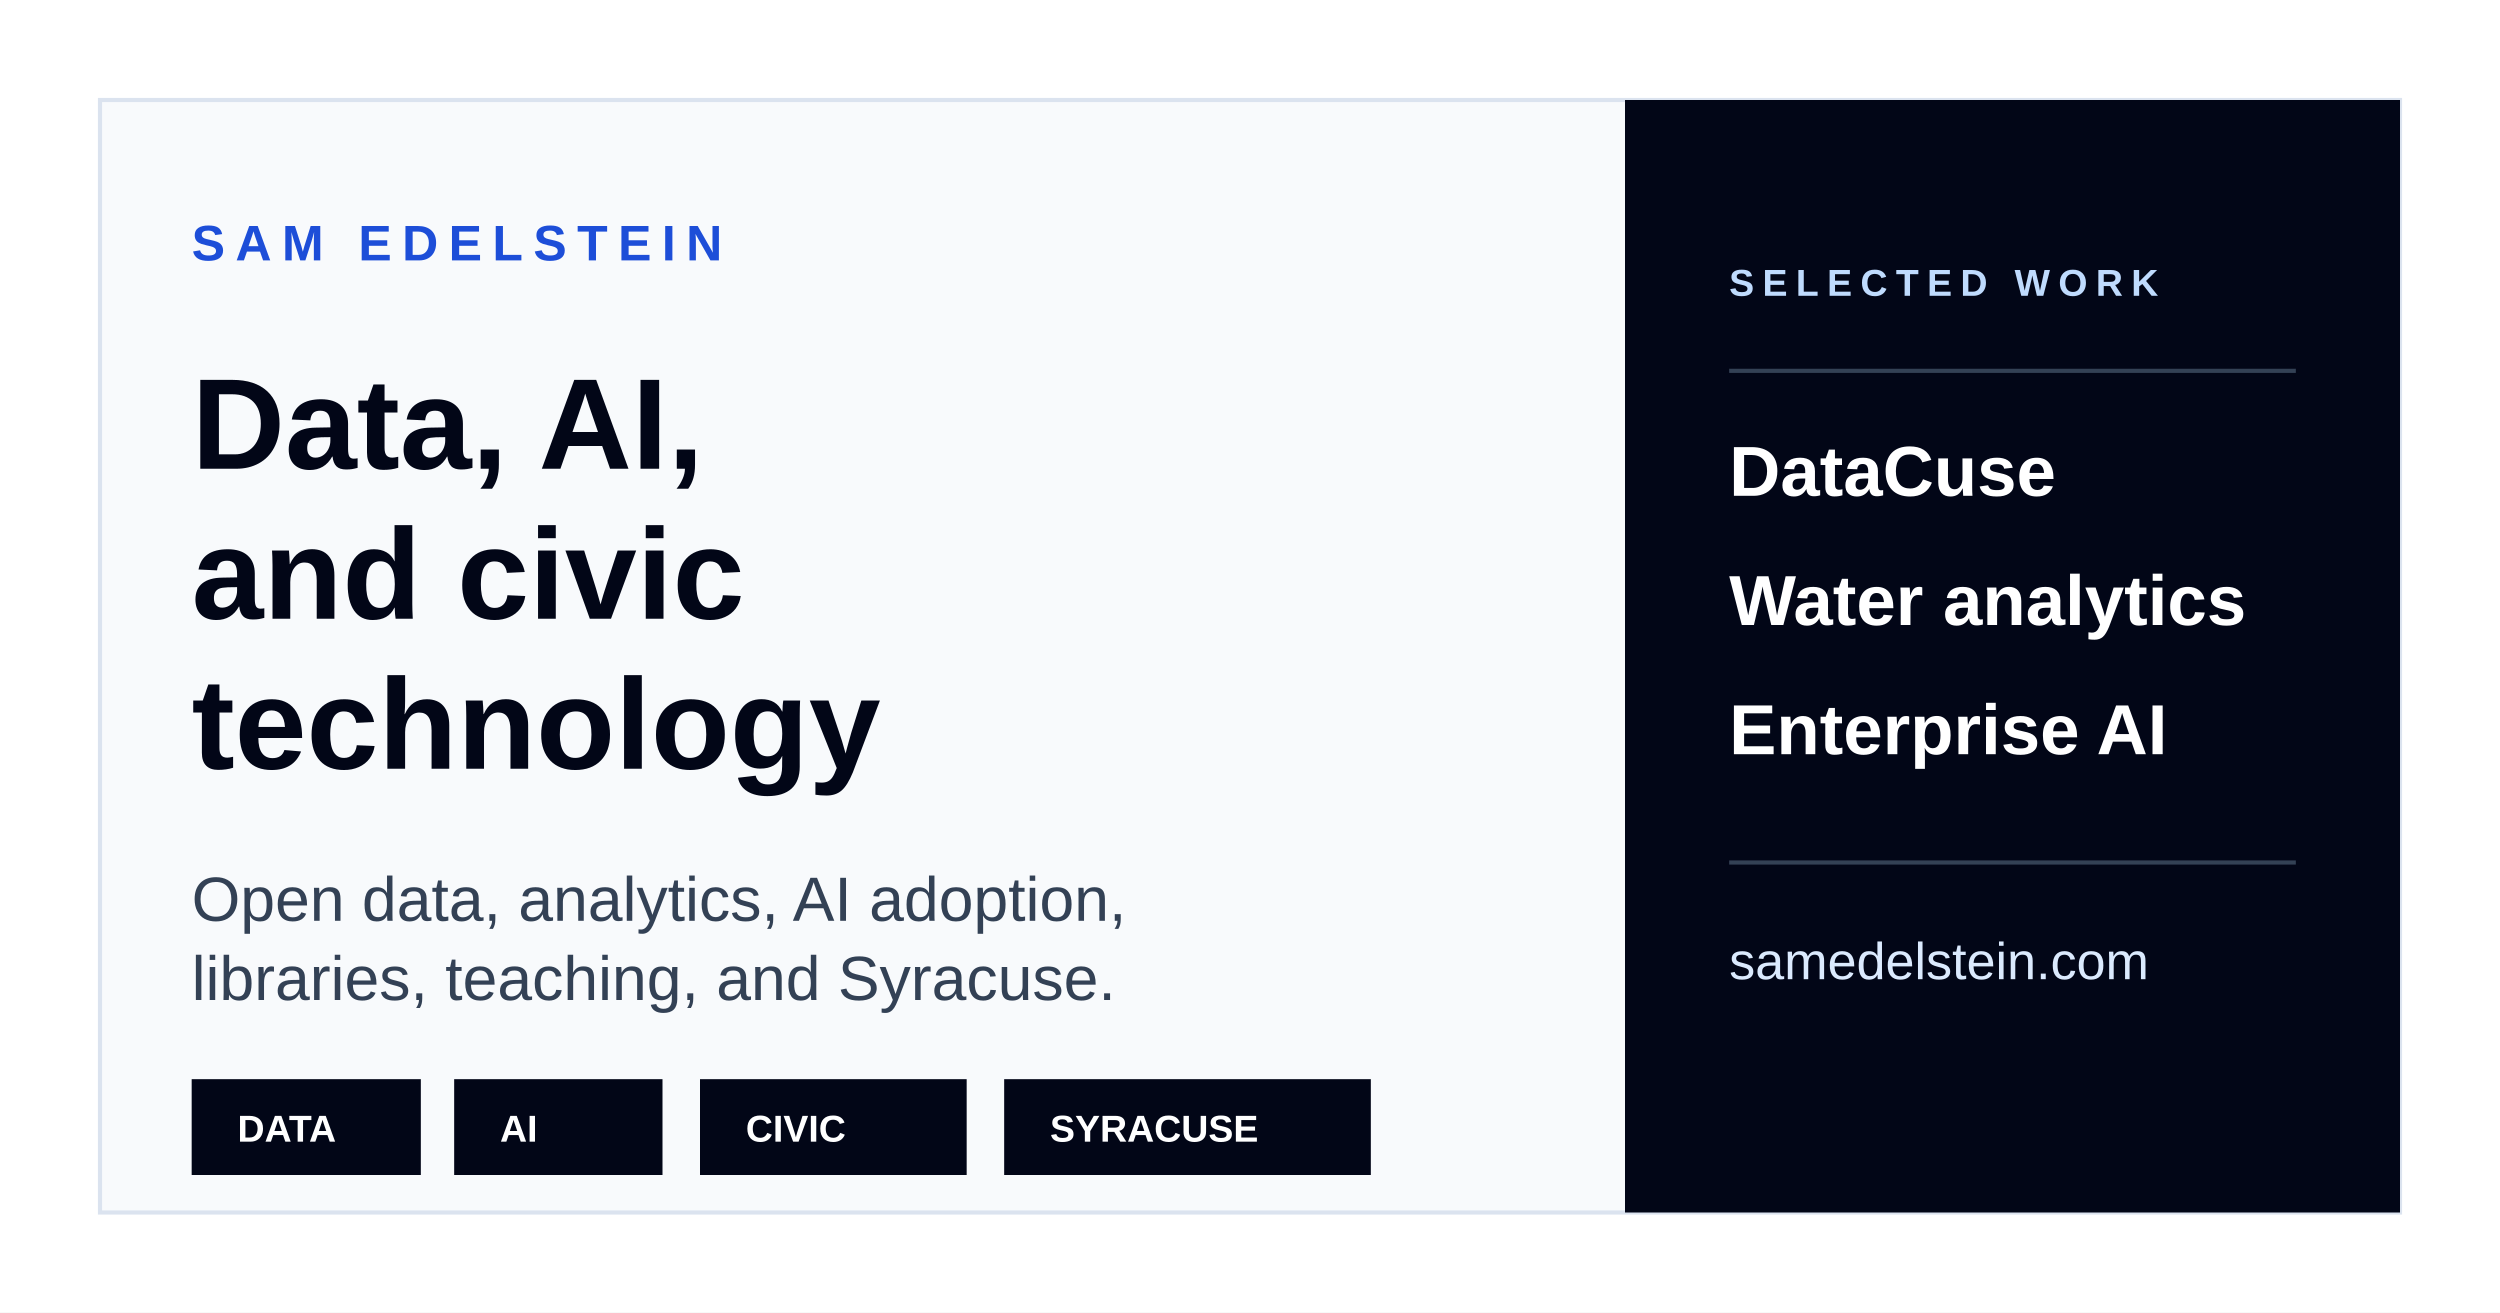
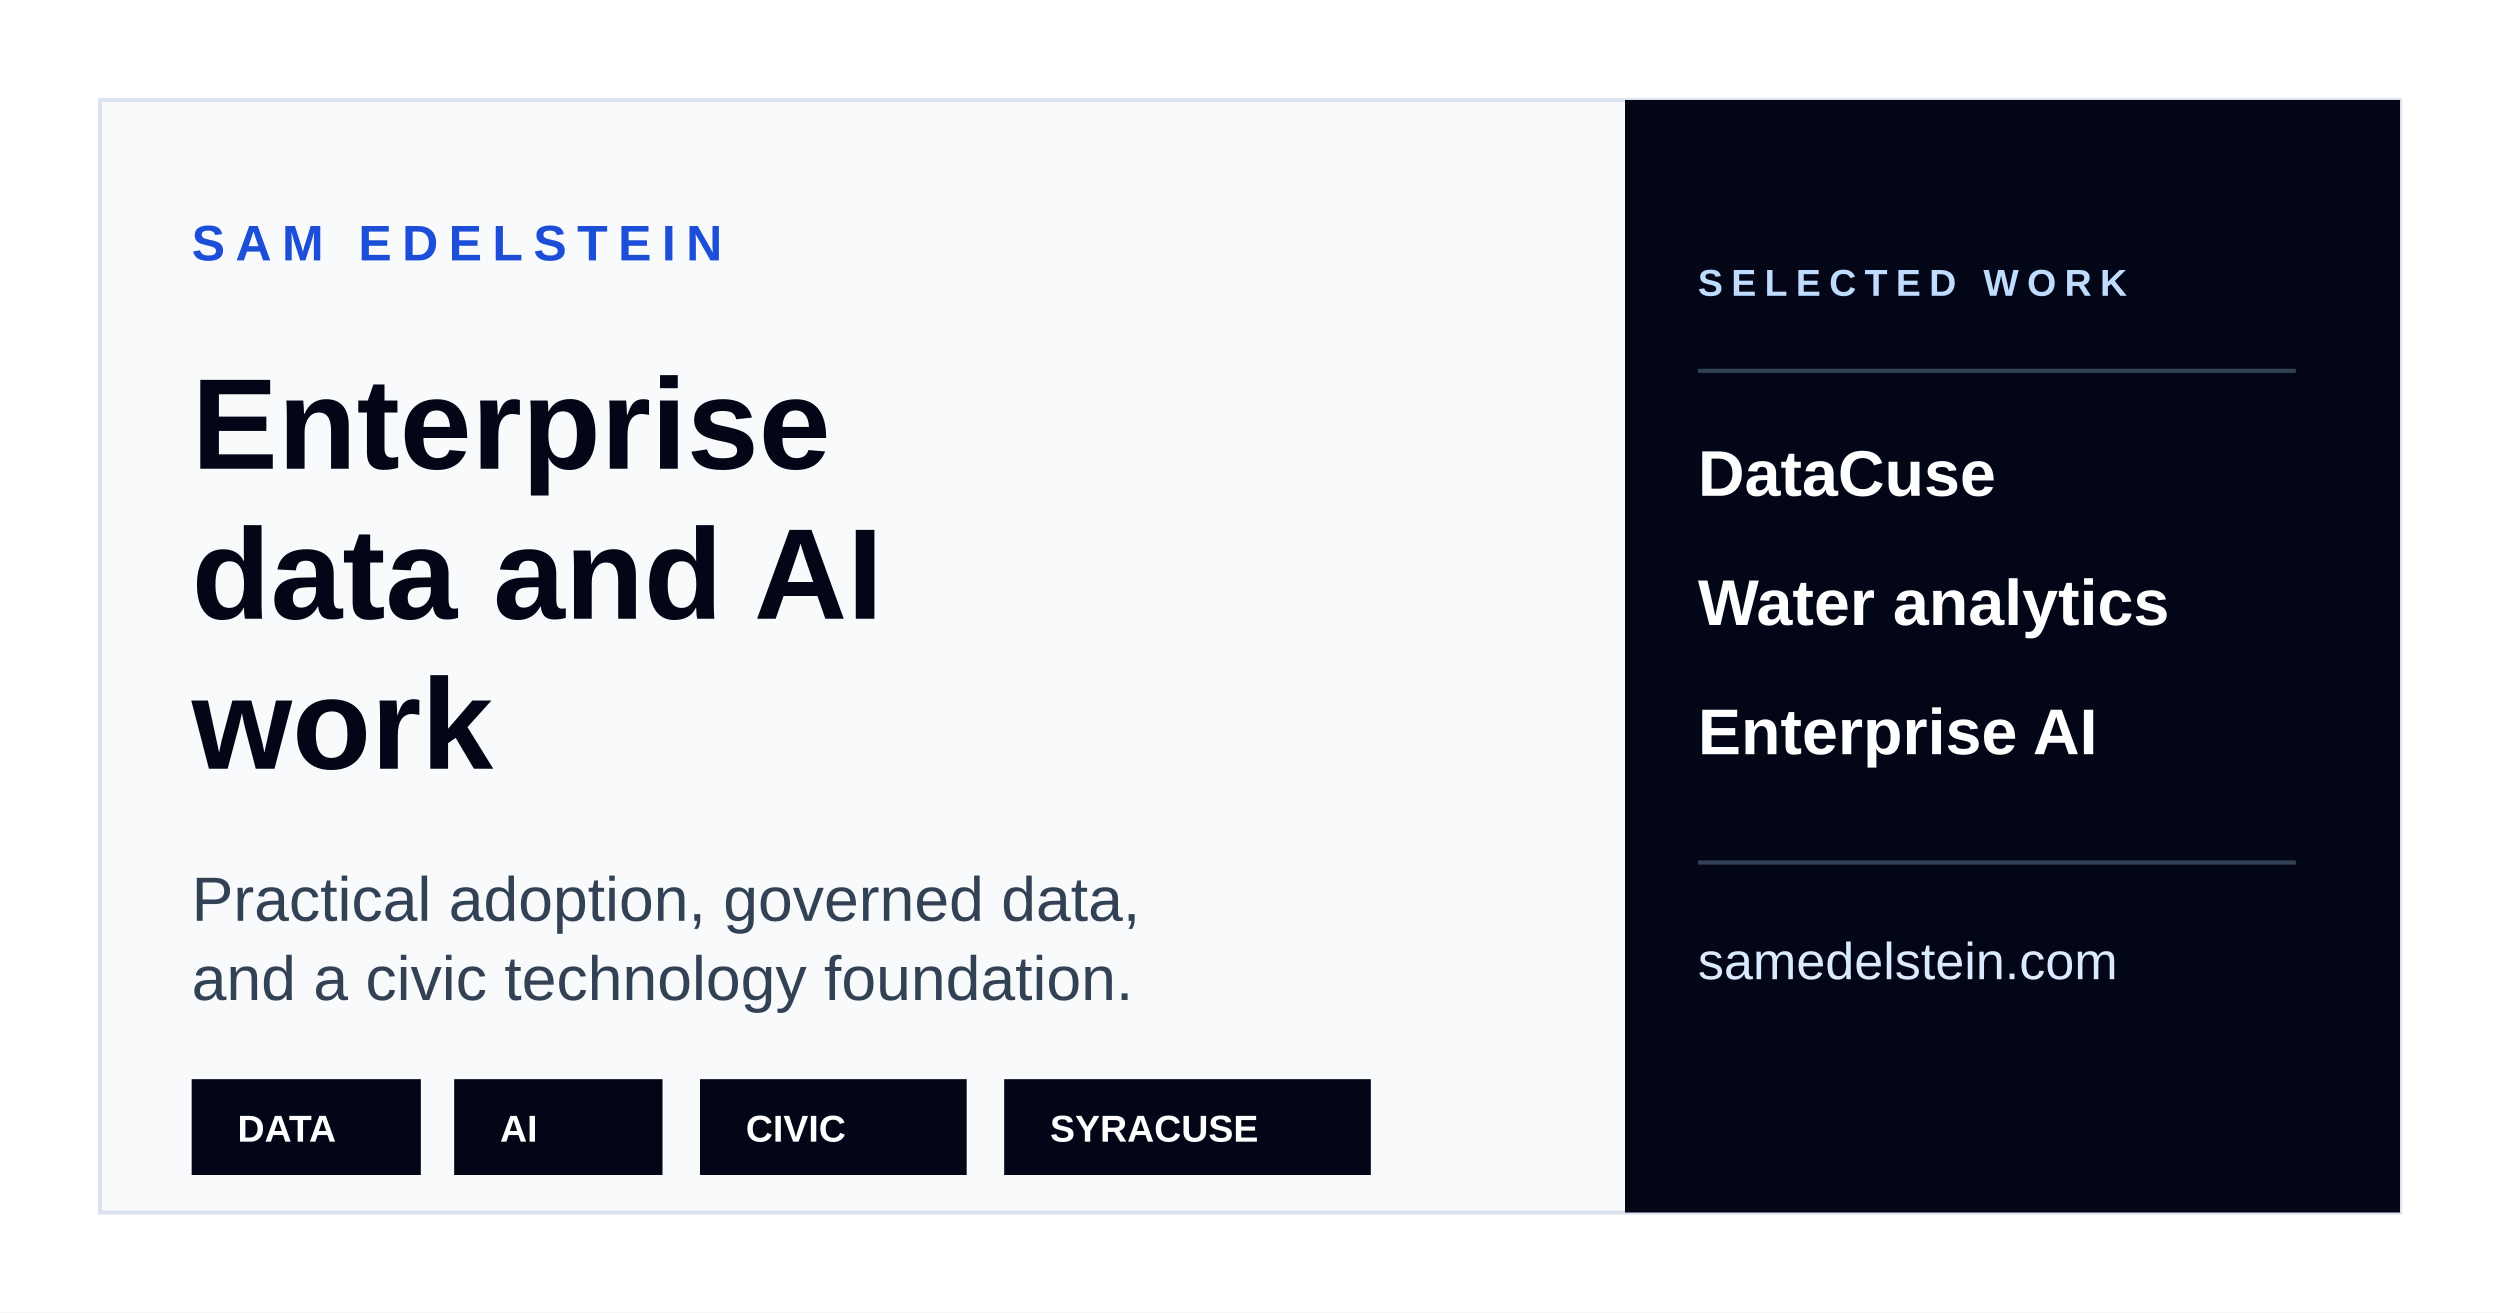
<svg xmlns="http://www.w3.org/2000/svg" width="1200" height="630" viewBox="0 0 1200 630" role="img" aria-labelledby="title desc">
  <rect width="1200" height="630" fill="#ffffff" />
  <rect x="48" y="48" width="1104" height="534" fill="#f8fafc" stroke="#dbe3ef" stroke-width="2" />
  <rect x="780" y="48" width="372" height="534" fill="#020617" />
  <text x="92" y="125" fill="#1d4ed8" font-family="Arial, Helvetica, sans-serif" font-size="24" font-weight="700" letter-spacing="5">SAM EDELSTEIN</text>
-   <text x="92" y="225" fill="#020617" font-family="Arial, Helvetica, sans-serif" font-size="62" font-weight="700">Data, AI,</text>
-   <text x="92" y="297" fill="#020617" font-family="Arial, Helvetica, sans-serif" font-size="62" font-weight="700">and civic</text>
-   <text x="92" y="369" fill="#020617" font-family="Arial, Helvetica, sans-serif" font-size="62" font-weight="700">technology</text>
-   <text x="92" y="442" fill="#334155" font-family="Arial, Helvetica, sans-serif" font-size="30">Open data, analytics, AI adoption,</text>
-   <text x="92" y="480" fill="#334155" font-family="Arial, Helvetica, sans-serif" font-size="30">libraries, teaching, and Syracuse.</text>
+   <text x="92" y="225" fill="#020617" font-family="Arial, Helvetica, sans-serif" font-size="62" font-weight="700">Enterprise</text>
+   <text x="92" y="297" fill="#020617" font-family="Arial, Helvetica, sans-serif" font-size="62" font-weight="700">data and AI</text>
+   <text x="92" y="369" fill="#020617" font-family="Arial, Helvetica, sans-serif" font-size="62" font-weight="700">work</text>
+   <text x="92" y="442" fill="#334155" font-family="Arial, Helvetica, sans-serif" font-size="30">Practical adoption, governed data,</text>
+   <text x="92" y="480" fill="#334155" font-family="Arial, Helvetica, sans-serif" font-size="30">and a civic technology foundation.</text>
  <g fill="#020617">
    <rect x="92" y="518" width="110" height="46" rx="0" />
    <rect x="218" y="518" width="100" height="46" rx="0" />
    <rect x="336" y="518" width="128" height="46" rx="0" />
    <rect x="482" y="518" width="176" height="46" rx="0" />
  </g>
  <text x="114" y="548" fill="#ffffff" font-family="Arial, Helvetica, sans-serif" font-size="18" font-weight="700">DATA</text>
  <text x="240" y="548" fill="#ffffff" font-family="Arial, Helvetica, sans-serif" font-size="18" font-weight="700">AI</text>
  <text x="358" y="548" fill="#ffffff" font-family="Arial, Helvetica, sans-serif" font-size="18" font-weight="700">CIVIC</text>
  <text x="504" y="548" fill="#ffffff" font-family="Arial, Helvetica, sans-serif" font-size="18" font-weight="700">SYRACUSE</text>
-   <text x="830" y="142" fill="#bfdbfe" font-family="Arial, Helvetica, sans-serif" font-size="18" font-weight="700" letter-spacing="4">SELECTED WORK</text>
-   <line x1="830" y1="178" x2="1102" y2="178" stroke="#334155" stroke-width="2" />
-   <text x="830" y="238" fill="#ffffff" font-family="Arial, Helvetica, sans-serif" font-size="34" font-weight="700">DataCuse</text>
-   <text x="830" y="300" fill="#ffffff" font-family="Arial, Helvetica, sans-serif" font-size="34" font-weight="700">Water analytics</text>
-   <text x="830" y="362" fill="#ffffff" font-family="Arial, Helvetica, sans-serif" font-size="34" font-weight="700">Enterprise AI</text>
-   <line x1="830" y1="414" x2="1102" y2="414" stroke="#334155" stroke-width="2" />
-   <text x="830" y="470" fill="#dbeafe" font-family="Arial, Helvetica, sans-serif" font-size="25">samedelstein.com</text>
+   <text x="815" y="142" fill="#bfdbfe" font-family="Arial, Helvetica, sans-serif" font-size="18" font-weight="700" letter-spacing="4">SELECTED WORK</text>
+   <line x1="815" y1="178" x2="1102" y2="178" stroke="#334155" stroke-width="2" />
+   <text x="815" y="238" fill="#ffffff" font-family="Arial, Helvetica, sans-serif" font-size="31" font-weight="700">DataCuse</text>
+   <text x="815" y="300" fill="#ffffff" font-family="Arial, Helvetica, sans-serif" font-size="31" font-weight="700">Water analytics</text>
+   <text x="815" y="362" fill="#ffffff" font-family="Arial, Helvetica, sans-serif" font-size="31" font-weight="700">Enterprise AI</text>
+   <line x1="815" y1="414" x2="1102" y2="414" stroke="#334155" stroke-width="2" />
+   <text x="815" y="470" fill="#dbeafe" font-family="Arial, Helvetica, sans-serif" font-size="25">samedelstein.com</text>
</svg>
